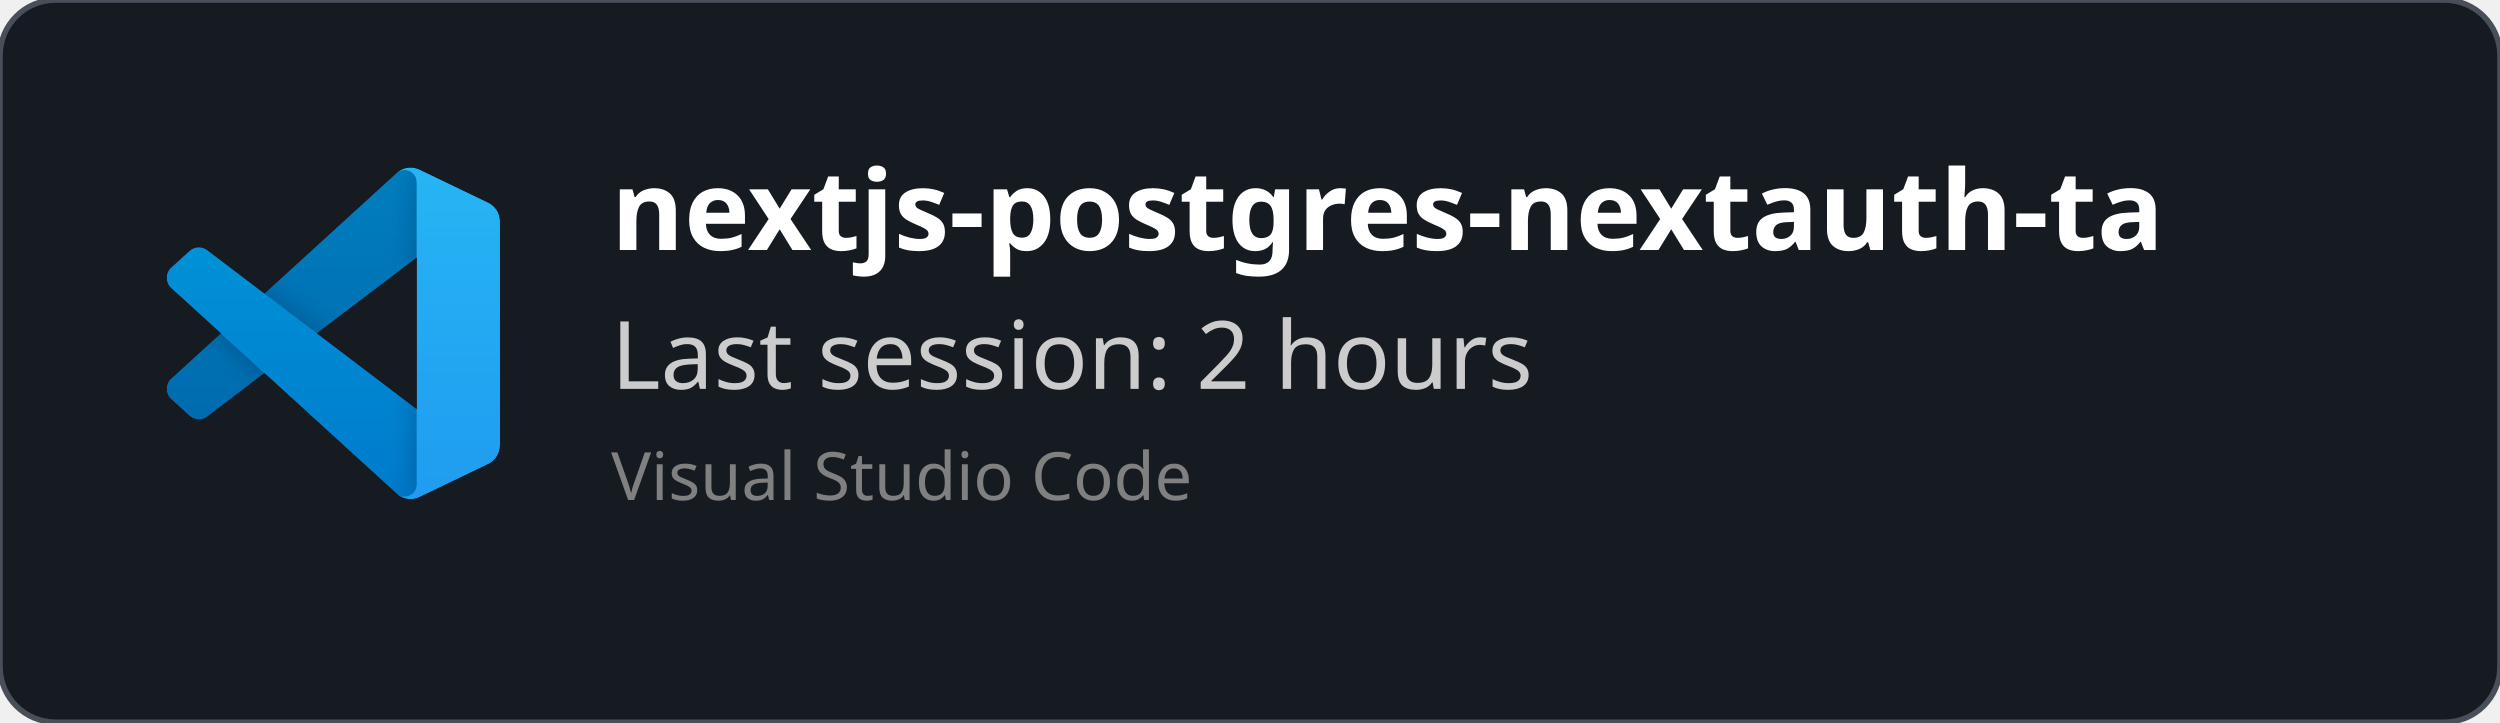
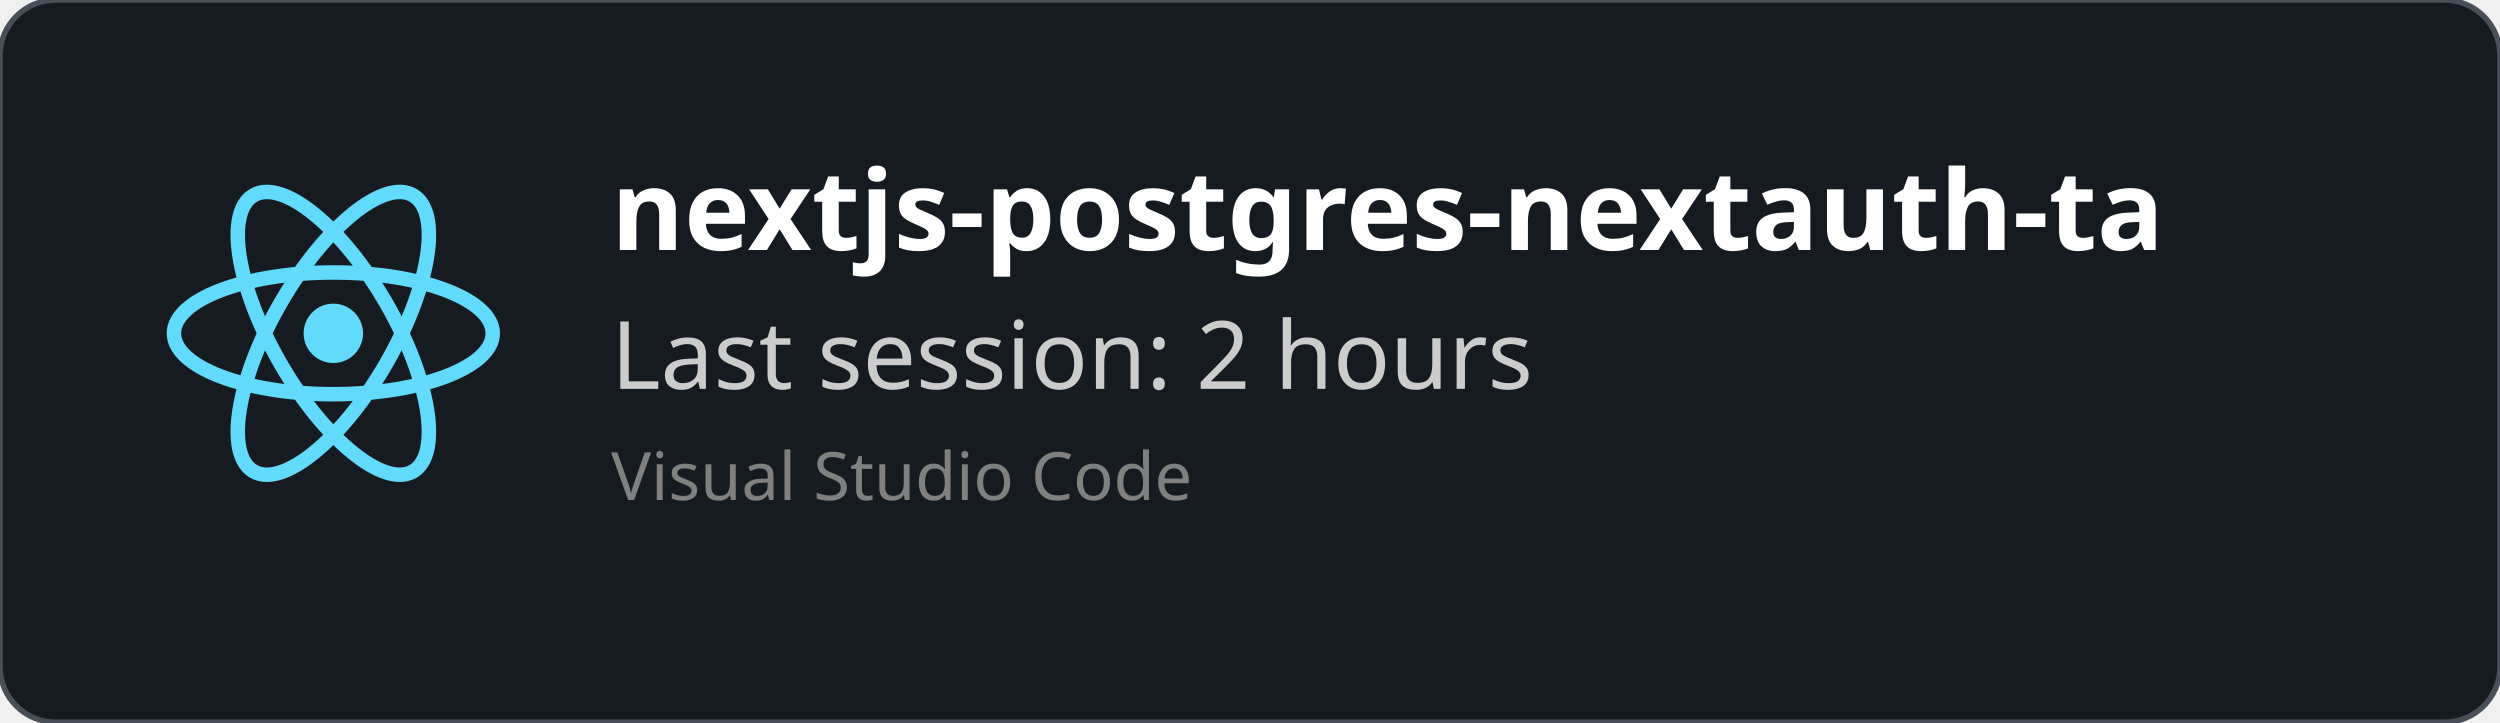
<svg xmlns="http://www.w3.org/2000/svg" width="450" height="130" viewBox="0 0 450 130" fill="none" role="img">
  <style>
    *{
        font-family: 'Segoe UI', Ubuntu, monospace
    }
    </style>
  <defs>
    <clipPath id="horizontalClip" x="20" y="20" width="500" height="200">
      <rect x="90" y="20" width="300" height="50" />
    </clipPath>
  </defs>
  <rect width="450" height="130" fill="rgba(22,27,34)" stroke="#484f58" stroke-width="1" fill-opacity="1" stroke-opacity="1" x="0" y="0" rx="10px" ry="10px">
    </rect>
-   <svg width="60" height="60" x="30" y="30" viewBox="0 0 100 100" fill="none" id="vscode">
-     <mask id="mask0" mask-type="alpha" maskUnits="userSpaceOnUse" x="0" y="0" width="100" height="100">
-       <path fill-rule="evenodd" clip-rule="evenodd" d="M70.912 99.317C72.487 99.931 74.283 99.891 75.873 99.126L96.461 89.22C98.624 88.179 100 85.989 100 83.587V16.413C100 14.011 98.624 11.822 96.461 10.781L75.873 0.874C73.786 -0.13 71.345 0.116 69.513 1.447C69.252 1.637 69.003 1.849 68.769 2.083L29.355 38.041L12.187 25.01C10.589 23.797 8.354 23.896 6.869 25.246L1.363 30.255C-0.453 31.906 -0.455 34.763 1.359 36.417L16.247 50L1.359 63.583C-0.455 65.237 -0.453 68.094 1.363 69.745L6.869 74.754C8.354 76.104 10.589 76.204 12.187 74.99L29.355 61.959L68.769 97.917C69.392 98.541 70.125 99.01 70.912 99.317ZM75.015 27.299L45.109 50L75.015 72.701V27.299Z" fill="white" />
-     </mask>
-     <g mask="url(#mask0)">
-       <path d="M96.461 10.796L75.857 0.876C73.472 -0.273 70.622 0.212 68.75 2.083L1.299 63.583C-0.516 65.237 -0.514 68.094 1.303 69.745L6.813 74.754C8.298 76.104 10.535 76.204 12.134 74.99L93.361 13.37C96.086 11.303 100 13.246 100 16.667V16.427C100 14.027 98.625 11.838 96.461 10.796Z" fill="#0065A9" />
-       <g filter="url(#filter0_d)">
-         <path d="M96.461 89.204L75.857 99.124C73.472 100.273 70.622 99.788 68.75 97.917L1.299 36.417C-0.516 34.763 -0.514 31.906 1.303 30.255L6.813 25.246C8.298 23.896 10.535 23.796 12.134 25.009L93.361 86.63C96.086 88.697 100 86.754 100 83.333V83.573C100 85.974 98.625 88.162 96.461 89.204Z" fill="#007ACC" />
-       </g>
-       <g filter="url(#filter1_d)">
-         <path d="M75.858 99.126C73.472 100.274 70.622 99.788 68.75 97.917C71.056 100.223 75 98.59 75 95.328V4.672C75 1.41 71.056 -0.223 68.75 2.083C70.622 0.211 73.472 -0.274 75.858 0.874L96.459 10.781C98.623 11.822 100 14.011 100 16.413V83.587C100 85.989 98.623 88.179 96.459 89.22L75.858 99.126Z" fill="#1F9CF0" />
-       </g>
-       <g style="mix-blend-mode:overlay" opacity="0.25">
-         <path fill-rule="evenodd" clip-rule="evenodd" d="M70.851 99.317C72.426 99.931 74.222 99.891 75.812 99.126L96.4 89.22C98.563 88.179 99.939 85.989 99.939 83.587V16.413C99.939 14.011 98.564 11.822 96.4 10.781L75.812 0.874C73.725 -0.13 71.284 0.116 69.453 1.447C69.191 1.637 68.942 1.849 68.708 2.083L29.294 38.041L12.126 25.01C10.528 23.796 8.293 23.896 6.809 25.246L1.302 30.255C-0.513 31.906 -0.515 34.763 1.298 36.417L16.186 50L1.298 63.583C-0.515 65.237 -0.513 68.094 1.302 69.745L6.809 74.754C8.293 76.104 10.528 76.204 12.126 74.99L29.294 61.959L68.708 97.917C69.332 98.54 70.064 99.01 70.851 99.317ZM74.954 27.299L45.048 50L74.954 72.701V27.299Z" fill="url(#paint0_linear)" />
-       </g>
+   <svg height="60" width="60" x="30" y="30" viewBox="-11.5 -10.232 23 20.463">
+     <circle cx="0" cy="0" r="2.05" fill="#61dafb" />
+     <g stroke="#61dafb" stroke-width="1" fill="none">
+       <ellipse rx="11" ry="4.2" />
+       <ellipse rx="11" ry="4.2" transform="rotate(60)" />
+       <ellipse rx="11" ry="4.2" transform="rotate(120)" />
    </g>
-     <defs>
-       <filter id="filter0_d" x="-8.394" y="15.829" width="116.727" height="92.246" filterUnits="userSpaceOnUse" color-interpolation-filters="sRGB">
-         <feFlood flood-opacity="0" result="BackgroundImageFix" />
-         <feColorMatrix in="SourceAlpha" type="matrix" values="0 0 0 0 0 0 0 0 0 0 0 0 0 0 0 0 0 0 127 0" />
-         <feOffset />
-         <feGaussianBlur stdDeviation="4.167" />
-         <feColorMatrix type="matrix" values="0 0 0 0 0 0 0 0 0 0 0 0 0 0 0 0 0 0 0.25 0" />
-         <feBlend mode="overlay" in2="BackgroundImageFix" result="effect1_dropShadow" />
-         <feBlend mode="normal" in="SourceGraphic" in2="effect1_dropShadow" result="shape" />
-       </filter>
-       <filter id="filter1_d" x="60.417" y="-8.076" width="47.917" height="116.151" filterUnits="userSpaceOnUse" color-interpolation-filters="sRGB">
-         <feFlood flood-opacity="0" result="BackgroundImageFix" />
-         <feColorMatrix in="SourceAlpha" type="matrix" values="0 0 0 0 0 0 0 0 0 0 0 0 0 0 0 0 0 0 127 0" />
-         <feOffset />
-         <feGaussianBlur stdDeviation="4.167" />
-         <feColorMatrix type="matrix" values="0 0 0 0 0 0 0 0 0 0 0 0 0 0 0 0 0 0 0.25 0" />
-         <feBlend mode="overlay" in2="BackgroundImageFix" result="effect1_dropShadow" />
-         <feBlend mode="normal" in="SourceGraphic" in2="effect1_dropShadow" result="shape" />
-       </filter>
-       <linearGradient id="paint0_linear" x1="49.939" y1="0.258" x2="49.939" y2="99.742" gradientUnits="userSpaceOnUse">
-         <stop stop-color="white" />
-         <stop offset="1" stop-color="white" stop-opacity="0" />
-       </linearGradient>
-     </defs>
  </svg>
  <text x="110" y="45" font-size="20" clip-path="url(#horizontalClip)" font-weight="bold" font-family="Ubuntu" fill="white">
    nextjs-postgres-nextauth-tailwindcss-template-main
    </text>
  <text x="110" y="70" font-size="17px" font-family="Ubuntu" fill="#ccc">
    Last session: 2 hours
    </text>
  <text x="110" y="90" font-size="12px" font-family="Ubuntu" fill="grey">
    Visual Studio Code
    </text>
</svg>
